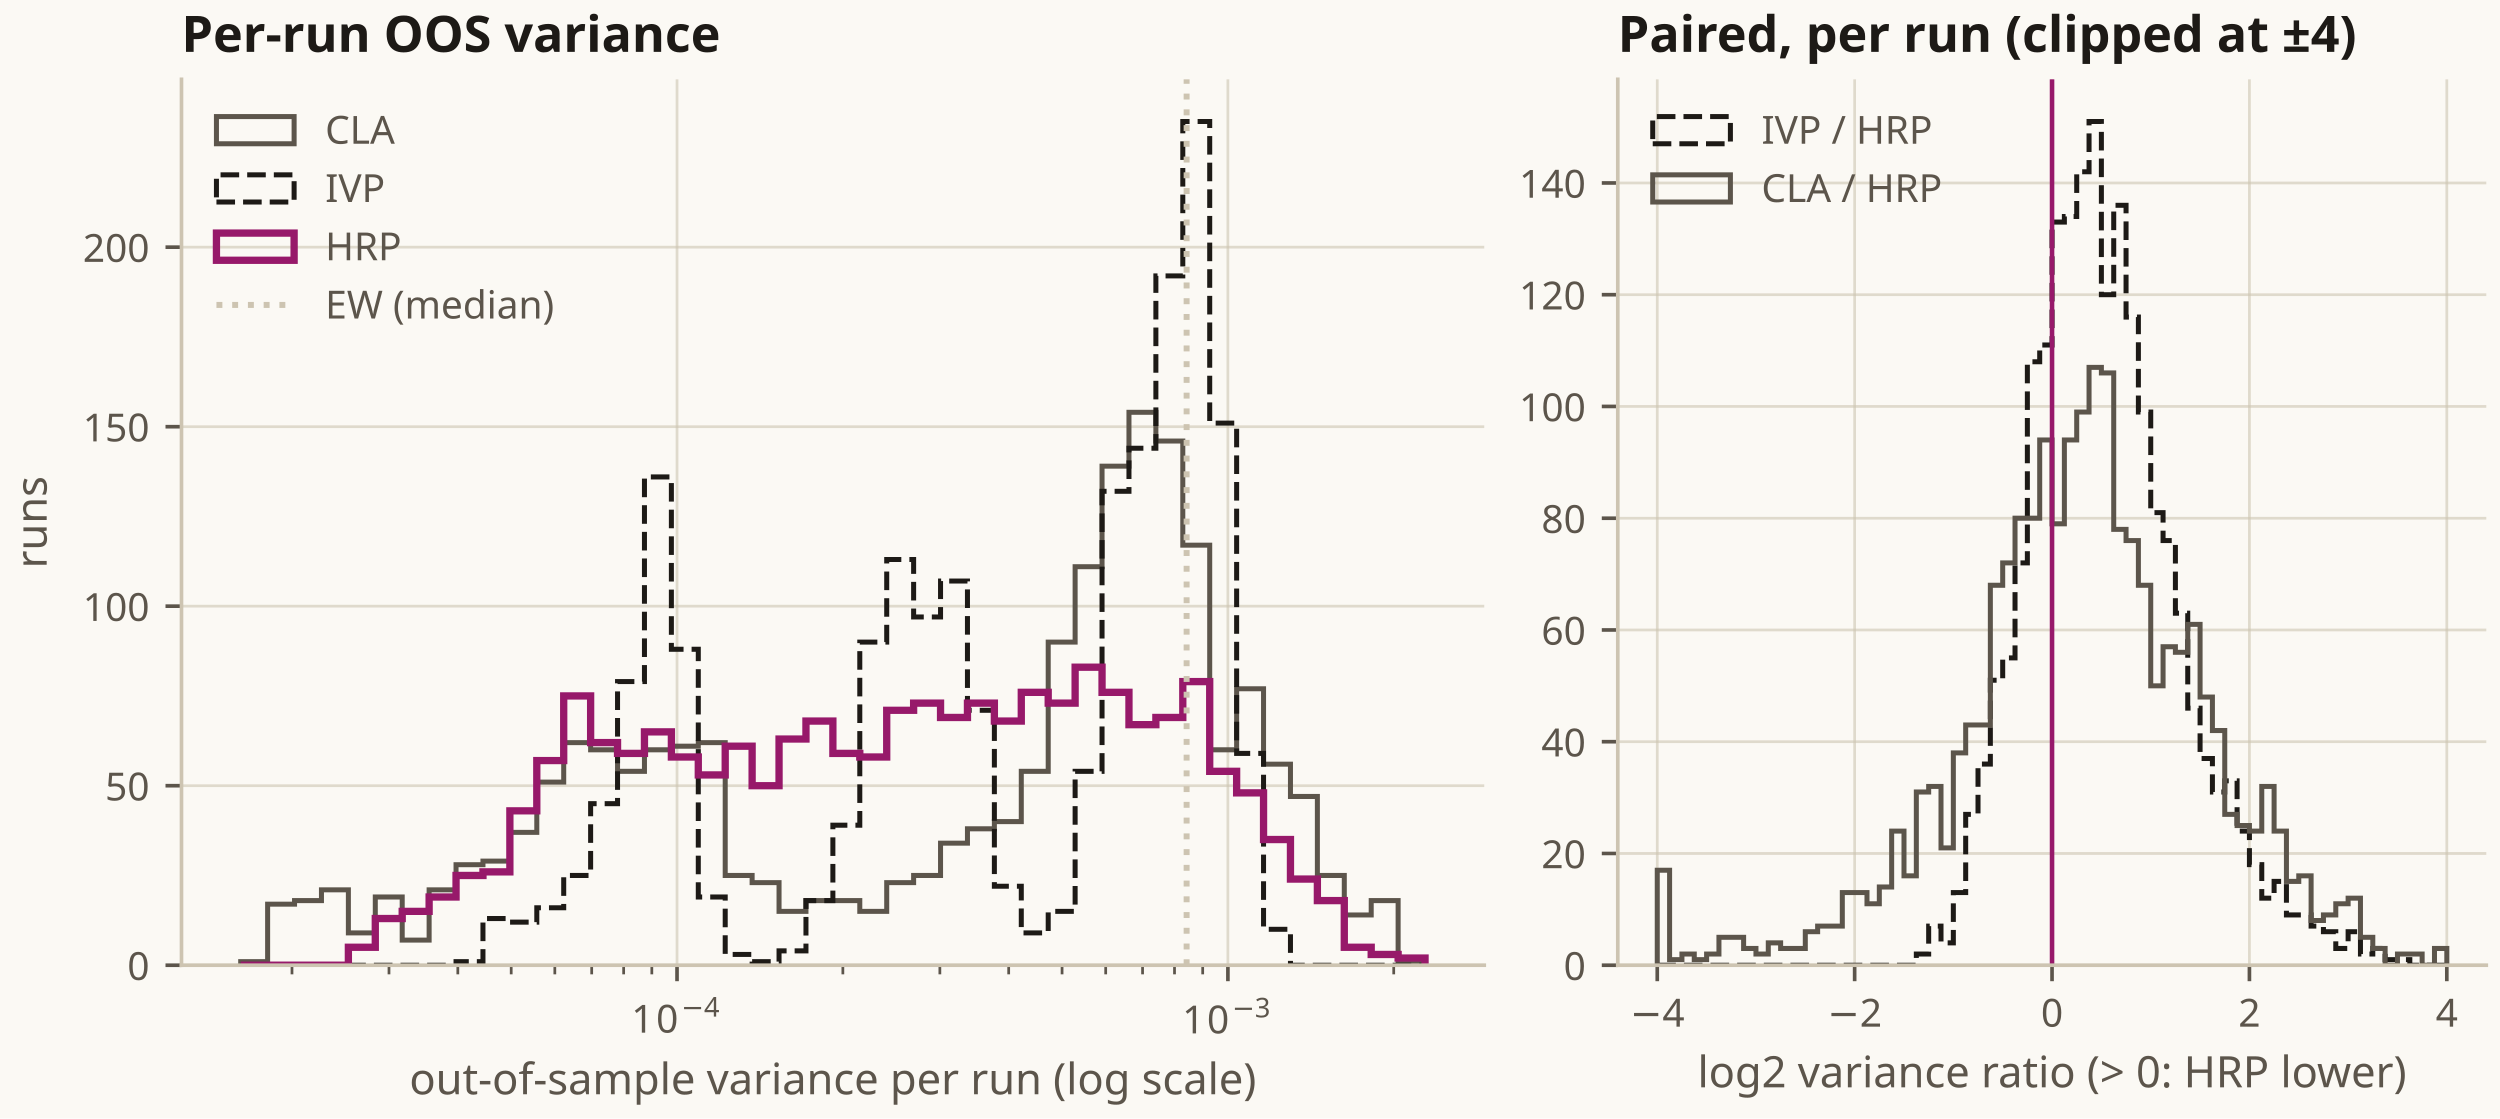
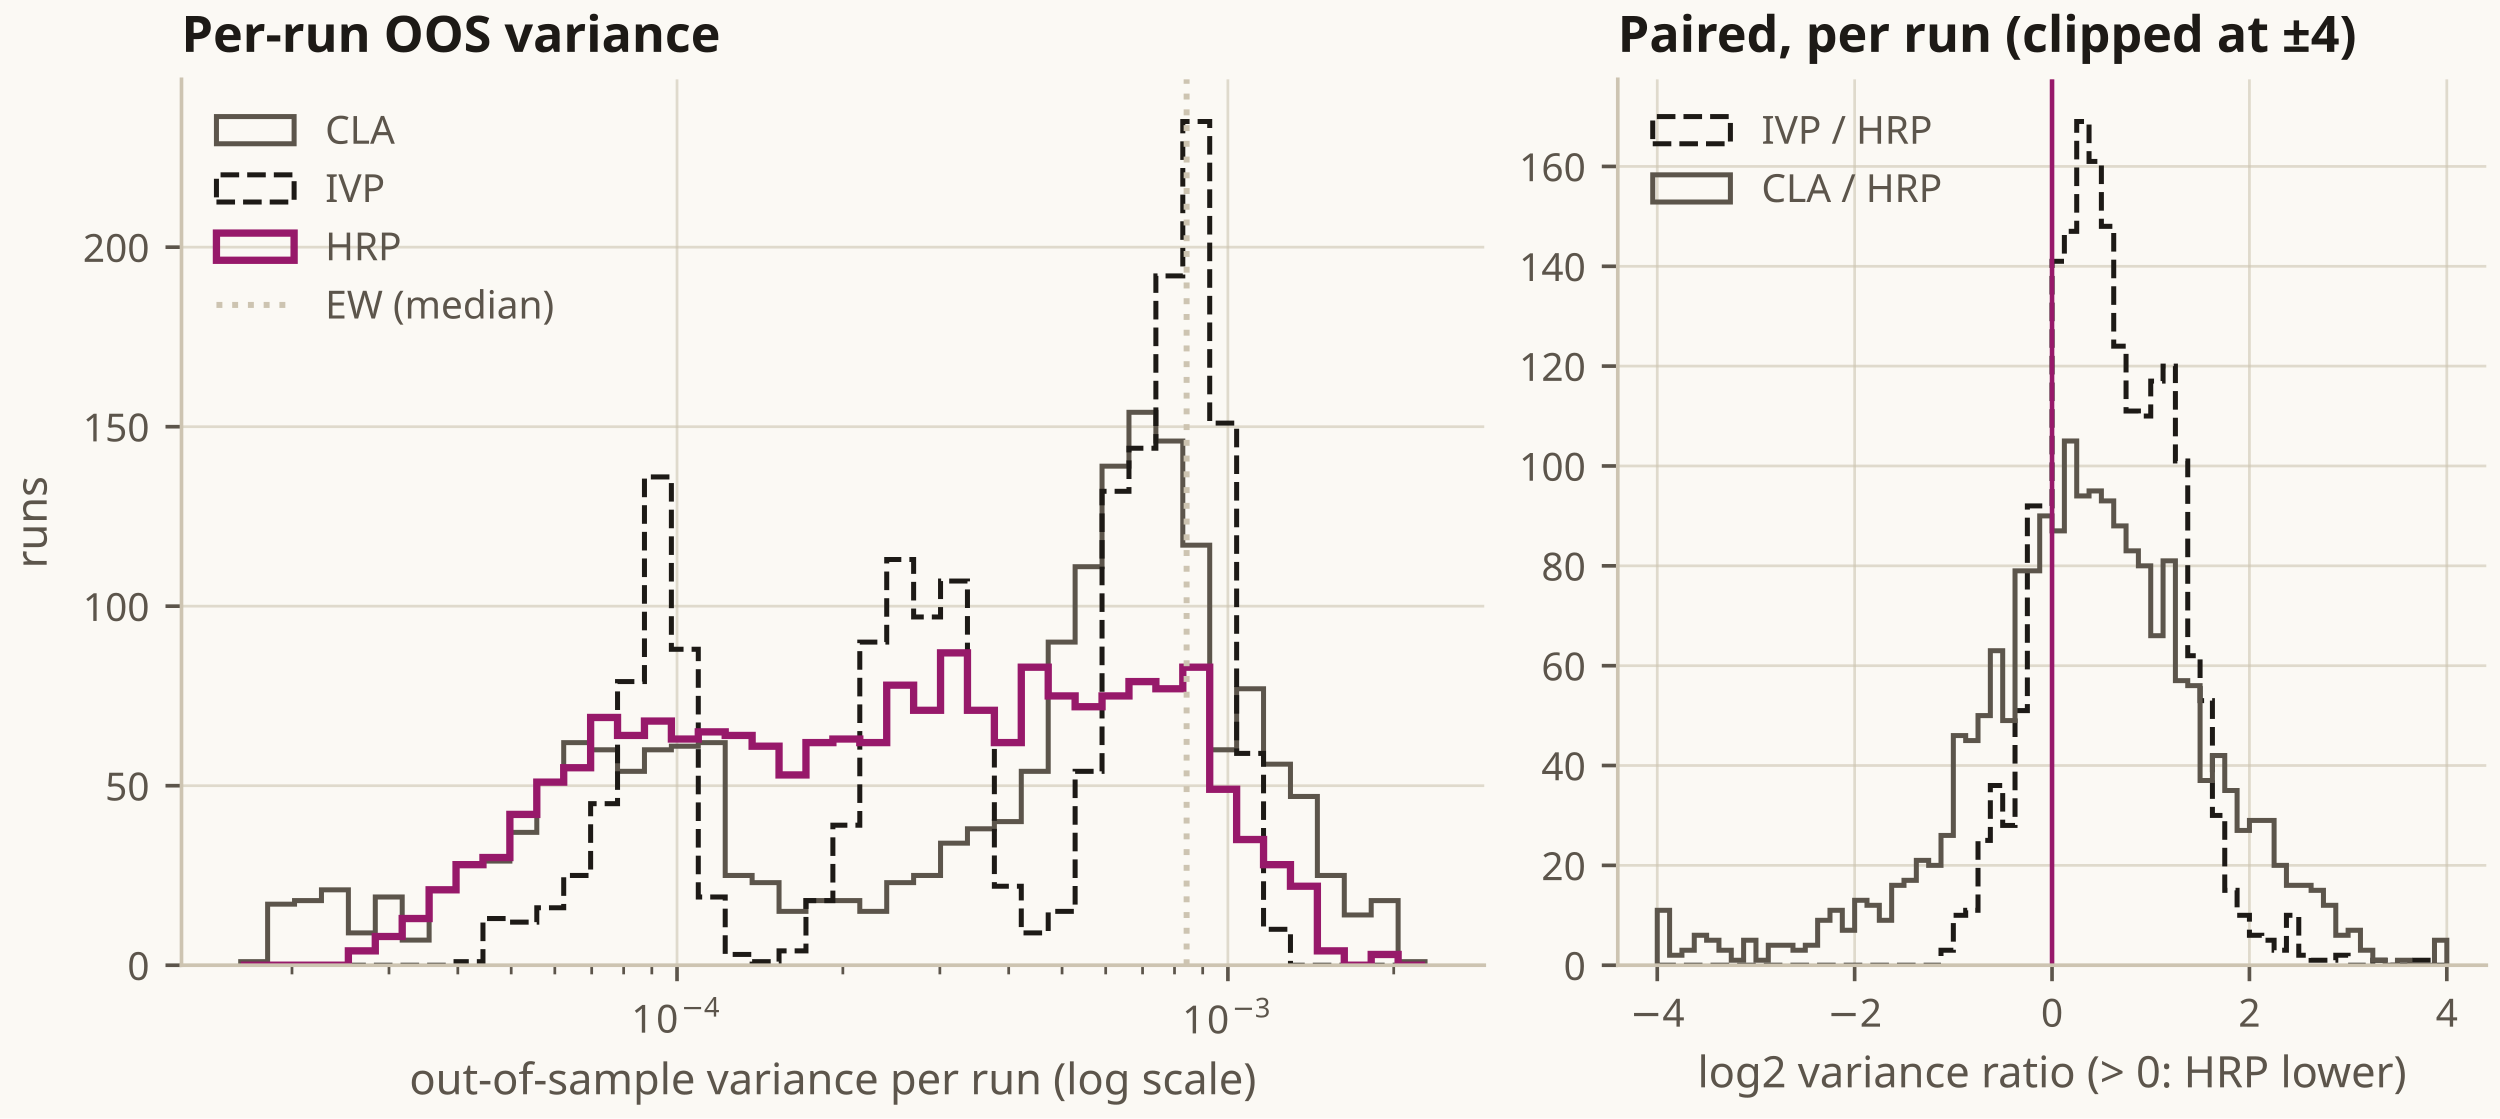
<svg xmlns="http://www.w3.org/2000/svg" xmlns:xlink="http://www.w3.org/1999/xlink" width="547.2pt" height="244.8pt" viewBox="0 0 547.2 244.8" version="1.1">
  <defs>
    <style type="text/css">*{stroke-linejoin: round; stroke-linecap: butt}</style>
  </defs>
  <g id="figure_1">
    <g id="patch_1">
      <path d="M 0 244.8  L 547.2 244.8  L 547.2 0  L 0 0  z " style="fill: #fbf9f4" />
    </g>
    <g id="axes_1">
      <g id="patch_2">
        <path d="M 39.725 211.267  L 324.875 211.267  L 324.875 17.359  L 39.725 17.359  z " style="fill: #fbf9f4" />
      </g>
      <g id="matplotlib.axis_1">
        <g id="xtick_1">
          <g id="line2d_1">
            <path d="M 148.188 211.267  L 148.188 17.359  " clip-path="url(#pfe982ad7e7)" style="fill: none; stroke: #cdc4b1; stroke-opacity: 0.6; stroke-width: 0.6; stroke-linecap: square" />
          </g>
          <g id="line2d_2">
            <defs>
              <path id="m2e5a6feaff" d="M 0 0  L 0 3.5  " style="stroke: #5c554b; stroke-width: 0.8" />
            </defs>
            <g>
              <use xlink:href="#m2e5a6feaff" x="148.188" y="211.267" style="fill: #5c554b; stroke: #5c554b; stroke-width: 0.8" />
            </g>
          </g>
          <g id="text_1">
            <g style="fill: #5c554b" transform="translate(138.2004 226.172)">
              <text>
                <tspan x="0" y="-0.147" style="font-size: 8.5px; font-family: 'IBM Plex Sans', system-ui, sans-serif; fill: #5c554b">1</tspan>
                <tspan x="5.408" y="-0.147" style="font-size: 8.5px; font-family: 'IBM Plex Sans', system-ui, sans-serif; fill: #5c554b">0</tspan>
                <tspan x="10.897" y="-3.658" style="font-size: 5.95px; font-family: 'IBM Plex Sans', system-ui, sans-serif; fill: #5c554b">−</tspan>
                <tspan x="15.883" y="-3.658" style="font-size: 5.95px; font-family: 'IBM Plex Sans', system-ui, sans-serif; fill: #5c554b">4</tspan>
              </text>
            </g>
          </g>
        </g>
        <g id="xtick_2">
          <g id="line2d_3">
            <path d="M 268.762 211.267  L 268.762 17.359  " clip-path="url(#pfe982ad7e7)" style="fill: none; stroke: #cdc4b1; stroke-opacity: 0.6; stroke-width: 0.6; stroke-linecap: square" />
          </g>
          <g id="line2d_4">
            <g>
              <use xlink:href="#m2e5a6feaff" x="268.762" y="211.267" style="fill: #5c554b; stroke: #5c554b; stroke-width: 0.8" />
            </g>
          </g>
          <g id="text_2">
            <g style="fill: #5c554b" transform="translate(258.7742 226.257)">
              <text>
                <tspan x="0" y="-0.071" style="font-size: 8.5px; font-family: 'IBM Plex Sans', system-ui, sans-serif; fill: #5c554b">1</tspan>
                <tspan x="5.408" y="-0.071" style="font-size: 8.5px; font-family: 'IBM Plex Sans', system-ui, sans-serif; fill: #5c554b">0</tspan>
                <tspan x="10.897" y="-3.581" style="font-size: 5.95px; font-family: 'IBM Plex Sans', system-ui, sans-serif; fill: #5c554b">−</tspan>
                <tspan x="15.883" y="-3.581" style="font-size: 5.95px; font-family: 'IBM Plex Sans', system-ui, sans-serif; fill: #5c554b">3</tspan>
              </text>
            </g>
          </g>
        </g>
        <g id="xtick_3">
          <g id="line2d_5">
            <defs>
              <path id="mae861bef84" d="M 0 0  L 0 2  " style="stroke: #5c554b; stroke-width: 0.6" />
            </defs>
            <g>
              <use xlink:href="#mae861bef84" x="63.91" y="211.267" style="fill: #5c554b; stroke: #5c554b; stroke-width: 0.6" />
            </g>
          </g>
        </g>
        <g id="xtick_4">
          <g id="line2d_6">
            <g>
              <use xlink:href="#mae861bef84" x="85.142" y="211.267" style="fill: #5c554b; stroke: #5c554b; stroke-width: 0.6" />
            </g>
          </g>
        </g>
        <g id="xtick_5">
          <g id="line2d_7">
            <g>
              <use xlink:href="#mae861bef84" x="100.207" y="211.267" style="fill: #5c554b; stroke: #5c554b; stroke-width: 0.6" />
            </g>
          </g>
        </g>
        <g id="xtick_6">
          <g id="line2d_8">
            <g>
              <use xlink:href="#mae861bef84" x="111.892" y="211.267" style="fill: #5c554b; stroke: #5c554b; stroke-width: 0.6" />
            </g>
          </g>
        </g>
        <g id="xtick_7">
          <g id="line2d_9">
            <g>
              <use xlink:href="#mae861bef84" x="121.439" y="211.267" style="fill: #5c554b; stroke: #5c554b; stroke-width: 0.6" />
            </g>
          </g>
        </g>
        <g id="xtick_8">
          <g id="line2d_10">
            <g>
              <use xlink:href="#mae861bef84" x="129.511" y="211.267" style="fill: #5c554b; stroke: #5c554b; stroke-width: 0.6" />
            </g>
          </g>
        </g>
        <g id="xtick_9">
          <g id="line2d_11">
            <g>
              <use xlink:href="#mae861bef84" x="136.503" y="211.267" style="fill: #5c554b; stroke: #5c554b; stroke-width: 0.6" />
            </g>
          </g>
        </g>
        <g id="xtick_10">
          <g id="line2d_12">
            <g>
              <use xlink:href="#mae861bef84" x="142.671" y="211.267" style="fill: #5c554b; stroke: #5c554b; stroke-width: 0.6" />
            </g>
          </g>
        </g>
        <g id="xtick_11">
          <g id="line2d_13">
            <g>
              <use xlink:href="#mae861bef84" x="184.484" y="211.267" style="fill: #5c554b; stroke: #5c554b; stroke-width: 0.6" />
            </g>
          </g>
        </g>
        <g id="xtick_12">
          <g id="line2d_14">
            <g>
              <use xlink:href="#mae861bef84" x="205.716" y="211.267" style="fill: #5c554b; stroke: #5c554b; stroke-width: 0.6" />
            </g>
          </g>
        </g>
        <g id="xtick_13">
          <g id="line2d_15">
            <g>
              <use xlink:href="#mae861bef84" x="220.781" y="211.267" style="fill: #5c554b; stroke: #5c554b; stroke-width: 0.6" />
            </g>
          </g>
        </g>
        <g id="xtick_14">
          <g id="line2d_16">
            <g>
              <use xlink:href="#mae861bef84" x="232.465" y="211.267" style="fill: #5c554b; stroke: #5c554b; stroke-width: 0.6" />
            </g>
          </g>
        </g>
        <g id="xtick_15">
          <g id="line2d_17">
            <g>
              <use xlink:href="#mae861bef84" x="242.013" y="211.267" style="fill: #5c554b; stroke: #5c554b; stroke-width: 0.6" />
            </g>
          </g>
        </g>
        <g id="xtick_16">
          <g id="line2d_18">
            <g>
              <use xlink:href="#mae861bef84" x="250.085" y="211.267" style="fill: #5c554b; stroke: #5c554b; stroke-width: 0.6" />
            </g>
          </g>
        </g>
        <g id="xtick_17">
          <g id="line2d_19">
            <g>
              <use xlink:href="#mae861bef84" x="257.077" y="211.267" style="fill: #5c554b; stroke: #5c554b; stroke-width: 0.6" />
            </g>
          </g>
        </g>
        <g id="xtick_18">
          <g id="line2d_20">
            <g>
              <use xlink:href="#mae861bef84" x="263.245" y="211.267" style="fill: #5c554b; stroke: #5c554b; stroke-width: 0.6" />
            </g>
          </g>
        </g>
        <g id="xtick_19">
          <g id="line2d_21">
            <g>
              <use xlink:href="#mae861bef84" x="305.058" y="211.267" style="fill: #5c554b; stroke: #5c554b; stroke-width: 0.6" />
            </g>
          </g>
        </g>
        <g id="text_3">
          <text style="font-size: 9.5px; font-family: 'IBM Plex Sans', system-ui, sans-serif; text-anchor: middle; fill: #5c554b" x="182.3" y="239.518" transform="rotate(-0 182.2997 239.5175)">out-of-sample variance per run (log scale)</text>
        </g>
      </g>
      <g id="matplotlib.axis_2">
        <g id="ytick_1">
          <g id="line2d_22">
            <path d="M 39.725 211.267  L 324.875 211.267  " clip-path="url(#pfe982ad7e7)" style="fill: none; stroke: #cdc4b1; stroke-opacity: 0.6; stroke-width: 0.6; stroke-linecap: square" />
          </g>
          <g id="line2d_23">
            <defs>
              <path id="md8b674b3bc" d="M 0 0  L -3.5 0  " style="stroke: #5c554b; stroke-width: 0.8" />
            </defs>
            <g>
              <use xlink:href="#md8b674b3bc" x="39.725" y="211.267" style="fill: #5c554b; stroke: #5c554b; stroke-width: 0.8" />
            </g>
          </g>
          <g id="text_4">
            <text style="font-size: 8.5px; font-family: 'IBM Plex Sans', system-ui, sans-serif; text-anchor: end; fill: #5c554b" x="32.725" y="214.496" transform="rotate(-0 32.72462 214.496)">0</text>
          </g>
        </g>
        <g id="ytick_2">
          <g id="line2d_24">
            <path d="M 39.725 171.975  L 324.875 171.975  " clip-path="url(#pfe982ad7e7)" style="fill: none; stroke: #cdc4b1; stroke-opacity: 0.6; stroke-width: 0.6; stroke-linecap: square" />
          </g>
          <g id="line2d_25">
            <g>
              <use xlink:href="#md8b674b3bc" x="39.725" y="171.975" style="fill: #5c554b; stroke: #5c554b; stroke-width: 0.8" />
            </g>
          </g>
          <g id="text_5">
            <text style="font-size: 8.5px; font-family: 'IBM Plex Sans', system-ui, sans-serif; text-anchor: end; fill: #5c554b" x="32.725" y="175.204" transform="rotate(-0 32.72462 175.2035)">50</text>
          </g>
        </g>
        <g id="ytick_3">
          <g id="line2d_26">
            <path d="M 39.725 132.682  L 324.875 132.682  " clip-path="url(#pfe982ad7e7)" style="fill: none; stroke: #cdc4b1; stroke-opacity: 0.6; stroke-width: 0.6; stroke-linecap: square" />
          </g>
          <g id="line2d_27">
            <g>
              <use xlink:href="#md8b674b3bc" x="39.725" y="132.682" style="fill: #5c554b; stroke: #5c554b; stroke-width: 0.8" />
            </g>
          </g>
          <g id="text_6">
            <text style="font-size: 8.5px; font-family: 'IBM Plex Sans', system-ui, sans-serif; text-anchor: end; fill: #5c554b" x="32.725" y="135.911" transform="rotate(-0 32.72462 135.911)">100</text>
          </g>
        </g>
        <g id="ytick_4">
          <g id="line2d_28">
            <path d="M 39.725 93.39  L 324.875 93.39  " clip-path="url(#pfe982ad7e7)" style="fill: none; stroke: #cdc4b1; stroke-opacity: 0.6; stroke-width: 0.6; stroke-linecap: square" />
          </g>
          <g id="line2d_29">
            <g>
              <use xlink:href="#md8b674b3bc" x="39.725" y="93.39" style="fill: #5c554b; stroke: #5c554b; stroke-width: 0.8" />
            </g>
          </g>
          <g id="text_7">
            <text style="font-size: 8.5px; font-family: 'IBM Plex Sans', system-ui, sans-serif; text-anchor: end; fill: #5c554b" x="32.725" y="96.619" transform="rotate(-0 32.72462 96.61852)">150</text>
          </g>
        </g>
        <g id="ytick_5">
          <g id="line2d_30">
            <path d="M 39.725 54.097  L 324.875 54.097  " clip-path="url(#pfe982ad7e7)" style="fill: none; stroke: #cdc4b1; stroke-opacity: 0.6; stroke-width: 0.6; stroke-linecap: square" />
          </g>
          <g id="line2d_31">
            <g>
              <use xlink:href="#md8b674b3bc" x="39.725" y="54.097" style="fill: #5c554b; stroke: #5c554b; stroke-width: 0.8" />
            </g>
          </g>
          <g id="text_8">
            <text style="font-size: 8.5px; font-family: 'IBM Plex Sans', system-ui, sans-serif; text-anchor: end; fill: #5c554b" x="32.725" y="57.326" transform="rotate(-0 32.72462 57.32602)">200</text>
          </g>
        </g>
        <g id="text_9">
          <text style="font-size: 9.5px; font-family: 'IBM Plex Sans', system-ui, sans-serif; text-anchor: middle; fill: #5c554b" x="10.218" y="114.313" transform="rotate(-90 10.21801 114.3128)">runs</text>
        </g>
      </g>
      <g id="patch_3">
        <path d="M 52.686 211.267  L 52.686 210.481  L 58.578 210.481  L 58.578 197.908  L 64.469 197.908  L 64.469 197.122  L 70.361 197.122  L 70.361 194.764  L 76.252 194.764  L 76.252 204.194  L 82.144 204.194  L 82.144 196.336  L 88.035 196.336  L 88.035 205.766  L 93.927 205.766  L 93.927 194.764  L 99.818 194.764  L 99.818 189.263  L 105.71 189.263  L 105.71 188.477  L 111.601 188.477  L 111.601 182.191  L 117.493 182.191  L 117.493 171.189  L 123.384 171.189  L 123.384 162.544  L 129.276 162.544  L 129.276 164.116  L 135.167 164.116  L 135.167 168.831  L 141.059 168.831  L 141.059 164.116  L 146.951 164.116  L 146.951 163.33  L 152.842 163.33  L 152.842 162.544  L 158.734 162.544  L 158.734 191.621  L 164.625 191.621  L 164.625 193.192  L 170.517 193.192  L 170.517 199.479  L 176.408 199.479  L 176.408 197.122  L 182.3 197.122  L 182.3 197.122  L 188.191 197.122  L 188.191 199.479  L 194.083 199.479  L 194.083 193.192  L 199.974 193.192  L 199.974 191.621  L 205.866 191.621  L 205.866 184.548  L 211.757 184.548  L 211.757 181.405  L 217.649 181.405  L 217.649 179.833  L 223.54 179.833  L 223.54 168.831  L 229.432 168.831  L 229.432 140.541  L 235.323 140.541  L 235.323 124.038  L 241.215 124.038  L 241.215 102.034  L 247.107 102.034  L 247.107 90.246  L 252.998 90.246  L 252.998 96.533  L 258.89 96.533  L 258.89 119.323  L 264.781 119.323  L 264.781 164.116  L 270.673 164.116  L 270.673 150.757  L 276.564 150.757  L 276.564 167.259  L 282.456 167.259  L 282.456 174.332  L 288.347 174.332  L 288.347 191.621  L 294.239 191.621  L 294.239 200.265  L 300.13 200.265  L 300.13 197.122  L 306.022 197.122  L 306.022 210.481  L 311.913 210.481  L 311.913 211.267  " clip-path="url(#pfe982ad7e7)" style="fill: none; stroke: #5c554b; stroke-width: 1.1; stroke-linejoin: miter" />
      </g>
      <g id="patch_4">
        <path d="M 52.686 211.267  L 52.686 211.267  L 58.578 211.267  L 58.578 211.267  L 64.469 211.267  L 64.469 211.267  L 70.361 211.267  L 70.361 211.267  L 76.252 211.267  L 76.252 211.267  L 82.144 211.267  L 82.144 211.267  L 88.035 211.267  L 88.035 211.267  L 93.927 211.267  L 93.927 211.267  L 99.818 211.267  L 99.818 210.481  L 105.71 210.481  L 105.71 201.051  L 111.601 201.051  L 111.601 201.837  L 117.493 201.837  L 117.493 198.693  L 123.384 198.693  L 123.384 191.621  L 129.276 191.621  L 129.276 175.904  L 135.167 175.904  L 135.167 149.185  L 141.059 149.185  L 141.059 104.391  L 146.951 104.391  L 146.951 142.112  L 152.842 142.112  L 152.842 196.336  L 158.734 196.336  L 158.734 208.909  L 164.625 208.909  L 164.625 210.481  L 170.517 210.481  L 170.517 208.124  L 176.408 208.124  L 176.408 197.122  L 182.3 197.122  L 182.3 180.619  L 188.191 180.619  L 188.191 140.541  L 194.083 140.541  L 194.083 122.466  L 199.974 122.466  L 199.974 135.04  L 205.866 135.04  L 205.866 127.181  L 211.757 127.181  L 211.757 155.472  L 217.649 155.472  L 217.649 193.978  L 223.54 193.978  L 223.54 204.194  L 229.432 204.194  L 229.432 199.479  L 235.323 199.479  L 235.323 168.831  L 241.215 168.831  L 241.215 107.535  L 247.107 107.535  L 247.107 98.105  L 252.998 98.105  L 252.998 60.384  L 258.89 60.384  L 258.89 26.592  L 264.781 26.592  L 264.781 92.604  L 270.673 92.604  L 270.673 164.902  L 276.564 164.902  L 276.564 203.409  L 282.456 203.409  L 282.456 211.267  L 288.347 211.267  L 288.347 211.267  L 294.239 211.267  L 294.239 211.267  L 300.13 211.267  L 300.13 211.267  L 306.022 211.267  L 306.022 211.267  L 311.913 211.267  L 311.913 211.267  " clip-path="url(#pfe982ad7e7)" style="fill: none; stroke-dasharray: 4.07,1.76; stroke-dashoffset: 0; stroke: #1d1a16; stroke-width: 1.1; stroke-linejoin: miter" />
      </g>
      <g id="patch_5">
-         <path d="M 52.686 211.267  L 52.686 211.267  L 58.578 211.267  L 58.578 211.267  L 64.469 211.267  L 64.469 211.267  L 70.361 211.267  L 70.361 211.267  L 76.252 211.267  L 76.252 207.338  L 82.144 207.338  L 82.144 201.051  L 88.035 201.051  L 88.035 199.479  L 93.927 199.479  L 93.927 196.336  L 99.818 196.336  L 99.818 191.621  L 105.71 191.621  L 105.71 190.835  L 111.601 190.835  L 111.601 177.475  L 117.493 177.475  L 117.493 166.474  L 123.384 166.474  L 123.384 152.328  L 129.276 152.328  L 129.276 162.544  L 135.167 162.544  L 135.167 164.902  L 141.059 164.902  L 141.059 160.187  L 146.951 160.187  L 146.951 165.688  L 152.842 165.688  L 152.842 169.617  L 158.734 169.617  L 158.734 163.33  L 164.625 163.33  L 164.625 171.975  L 170.517 171.975  L 170.517 161.758  L 176.408 161.758  L 176.408 157.829  L 182.3 157.829  L 182.3 164.902  L 188.191 164.902  L 188.191 165.688  L 194.083 165.688  L 194.083 155.472  L 199.974 155.472  L 199.974 153.9  L 205.866 153.9  L 205.866 157.043  L 211.757 157.043  L 211.757 153.9  L 217.649 153.9  L 217.649 157.829  L 223.54 157.829  L 223.54 151.542  L 229.432 151.542  L 229.432 153.9  L 235.323 153.9  L 235.323 146.041  L 241.215 146.041  L 241.215 151.542  L 247.107 151.542  L 247.107 158.615  L 252.998 158.615  L 252.998 157.043  L 258.89 157.043  L 258.89 149.185  L 264.781 149.185  L 264.781 168.831  L 270.673 168.831  L 270.673 173.546  L 276.564 173.546  L 276.564 183.762  L 282.456 183.762  L 282.456 192.407  L 288.347 192.407  L 288.347 197.122  L 294.239 197.122  L 294.239 207.338  L 300.13 207.338  L 300.13 208.909  L 306.022 208.909  L 306.022 209.695  L 311.913 209.695  L 311.913 211.267  " clip-path="url(#pfe982ad7e7)" style="fill: none; stroke: #97196a; stroke-width: 1.6; stroke-linejoin: miter" />
+         <path d="M 52.686 211.267  L 52.686 211.267  L 58.578 211.267  L 58.578 211.267  L 64.469 211.267  L 64.469 211.267  L 70.361 211.267  L 70.361 211.267  L 76.252 211.267  L 76.252 208.124  L 82.144 208.124  L 82.144 204.98  L 88.035 204.98  L 88.035 201.051  L 93.927 201.051  L 93.927 194.764  L 99.818 194.764  L 99.818 189.263  L 105.71 189.263  L 105.71 187.692  L 111.601 187.692  L 111.601 178.261  L 117.493 178.261  L 117.493 171.189  L 123.384 171.189  L 123.384 168.045  L 129.276 168.045  L 129.276 157.043  L 135.167 157.043  L 135.167 160.973  L 141.059 160.973  L 141.059 157.829  L 146.951 157.829  L 146.951 161.758  L 152.842 161.758  L 152.842 160.187  L 158.734 160.187  L 158.734 160.973  L 164.625 160.973  L 164.625 163.33  L 170.517 163.33  L 170.517 169.617  L 176.408 169.617  L 176.408 162.544  L 182.3 162.544  L 182.3 161.758  L 188.191 161.758  L 188.191 162.544  L 194.083 162.544  L 194.083 149.971  L 199.974 149.971  L 199.974 155.472  L 205.866 155.472  L 205.866 142.898  L 211.757 142.898  L 211.757 155.472  L 217.649 155.472  L 217.649 162.544  L 223.54 162.544  L 223.54 146.041  L 229.432 146.041  L 229.432 152.328  L 235.323 152.328  L 235.323 154.686  L 241.215 154.686  L 241.215 152.328  L 247.107 152.328  L 247.107 149.185  L 252.998 149.185  L 252.998 150.757  L 258.89 150.757  L 258.89 146.041  L 264.781 146.041  L 264.781 172.76  L 270.673 172.76  L 270.673 183.762  L 276.564 183.762  L 276.564 189.263  L 282.456 189.263  L 282.456 193.978  L 288.347 193.978  L 288.347 208.124  L 294.239 208.124  L 294.239 211.267  L 300.13 211.267  L 300.13 208.909  L 306.022 208.909  L 306.022 211.267  L 311.913 211.267  L 311.913 211.267  " clip-path="url(#pfe982ad7e7)" style="fill: none; stroke: #97196a; stroke-width: 1.6; stroke-linejoin: miter" />
      </g>
      <g id="line2d_32">
        <path d="M 259.726 211.267  L 259.726 17.359  " clip-path="url(#pfe982ad7e7)" style="fill: none; stroke-dasharray: 1.3,2.145; stroke-dashoffset: 0; stroke: #cdc4b1; stroke-width: 1.3" />
      </g>
      <g id="patch_6">
        <path d="M 39.725 211.267  L 39.725 17.359  " style="fill: none; stroke: #cdc4b1; stroke-width: 0.8; stroke-linejoin: miter; stroke-linecap: square" />
      </g>
      <g id="patch_7">
        <path d="M 39.725 211.267  L 324.875 211.267  " style="fill: none; stroke: #cdc4b1; stroke-width: 0.8; stroke-linejoin: miter; stroke-linecap: square" />
      </g>
      <g id="text_10">
        <text style="font-weight: 700; font-size: 11px; font-family: 'IBM Plex Sans', system-ui, sans-serif; text-anchor: start; fill: #1d1a16" x="39.725" y="11.359" transform="rotate(-0 39.72462 11.35852)">Per-run OOS variance</text>
      </g>
      <g id="legend_1">
        <g id="patch_8">
          <path d="M 47.375 31.467  L 64.375 31.467  L 64.375 25.517  L 47.375 25.517  L 47.375 31.467  z " style="fill: none; stroke: #5c554b; stroke-width: 1.1; stroke-linejoin: miter" />
        </g>
        <g id="text_11">
          <text style="font-size: 8.5px; font-family: 'IBM Plex Sans', system-ui, sans-serif; text-anchor: start; fill: #5c554b" x="71.175" y="31.467" transform="rotate(-0 71.17462 31.46719)">CLA</text>
        </g>
        <g id="patch_9">
          <path d="M 47.375 44.218  L 64.375 44.218  L 64.375 38.268  L 47.375 38.268  L 47.375 44.218  z " style="fill: none; stroke-dasharray: 4.07,1.76; stroke-dashoffset: 0; stroke: #1d1a16; stroke-width: 1.1; stroke-linejoin: miter" />
        </g>
        <g id="text_12">
          <text style="font-size: 8.5px; font-family: 'IBM Plex Sans', system-ui, sans-serif; text-anchor: start; fill: #5c554b" x="71.175" y="44.218" transform="rotate(-0 71.17462 44.21786)">IVP</text>
        </g>
        <g id="patch_10">
          <path d="M 47.375 56.969  L 64.375 56.969  L 64.375 51.019  L 47.375 51.019  L 47.375 56.969  z " style="fill: none; stroke: #97196a; stroke-width: 1.6; stroke-linejoin: miter" />
        </g>
        <g id="text_13">
          <text style="font-size: 8.5px; font-family: 'IBM Plex Sans', system-ui, sans-serif; text-anchor: start; fill: #5c554b" x="71.175" y="56.969" transform="rotate(-0 71.17462 56.96852)">HRP</text>
        </g>
        <g id="line2d_33">
          <path d="M 47.375 66.744  L 55.875 66.744  L 64.375 66.744  " style="fill: none; stroke-dasharray: 1.3,2.145; stroke-dashoffset: 0; stroke: #cdc4b1; stroke-width: 1.3" />
        </g>
        <g id="text_14">
          <text style="font-size: 8.5px; font-family: 'IBM Plex Sans', system-ui, sans-serif; text-anchor: start; fill: #5c554b" x="71.175" y="69.719" transform="rotate(-0 71.17462 69.71918)">EW (median)</text>
        </g>
      </g>
    </g>
    <g id="axes_2">
      <g id="patch_11">
        <path d="M 354.1 211.267  L 544.2 211.267  L 544.2 17.359  L 354.1 17.359  z " style="fill: #fbf9f4" />
      </g>
      <g id="matplotlib.axis_3">
        <g id="xtick_20">
          <g id="line2d_34">
            <path d="M 362.741 211.267  L 362.741 17.359  " clip-path="url(#pab30671af3)" style="fill: none; stroke: #cdc4b1; stroke-opacity: 0.6; stroke-width: 0.6; stroke-linecap: square" />
          </g>
          <g id="line2d_35">
            <g>
              <use xlink:href="#m2e5a6feaff" x="362.741" y="211.267" style="fill: #5c554b; stroke: #5c554b; stroke-width: 0.8" />
            </g>
          </g>
          <g id="text_15">
            <text style="font-size: 8.5px; font-family: 'IBM Plex Sans', system-ui, sans-serif; text-anchor: middle; fill: #5c554b" x="362.741" y="224.725" transform="rotate(-0 362.7406 224.725)">−4</text>
          </g>
        </g>
        <g id="xtick_21">
          <g id="line2d_36">
            <path d="M 405.945 211.267  L 405.945 17.359  " clip-path="url(#pab30671af3)" style="fill: none; stroke: #cdc4b1; stroke-opacity: 0.6; stroke-width: 0.6; stroke-linecap: square" />
          </g>
          <g id="line2d_37">
            <g>
              <use xlink:href="#m2e5a6feaff" x="405.945" y="211.267" style="fill: #5c554b; stroke: #5c554b; stroke-width: 0.8" />
            </g>
          </g>
          <g id="text_16">
            <text style="font-size: 8.5px; font-family: 'IBM Plex Sans', system-ui, sans-serif; text-anchor: middle; fill: #5c554b" x="405.945" y="224.725" transform="rotate(-0 405.9451 224.725)">−2</text>
          </g>
        </g>
        <g id="xtick_22">
          <g id="line2d_38">
            <path d="M 449.15 211.267  L 449.15 17.359  " clip-path="url(#pab30671af3)" style="fill: none; stroke: #cdc4b1; stroke-opacity: 0.6; stroke-width: 0.6; stroke-linecap: square" />
          </g>
          <g id="line2d_39">
            <g>
              <use xlink:href="#m2e5a6feaff" x="449.15" y="211.267" style="fill: #5c554b; stroke: #5c554b; stroke-width: 0.8" />
            </g>
          </g>
          <g id="text_17">
            <text style="font-size: 8.5px; font-family: 'IBM Plex Sans', system-ui, sans-serif; text-anchor: middle; fill: #5c554b" x="449.15" y="224.725" transform="rotate(-0 449.1497 224.725)">0</text>
          </g>
        </g>
        <g id="xtick_23">
          <g id="line2d_40">
            <path d="M 492.354 211.267  L 492.354 17.359  " clip-path="url(#pab30671af3)" style="fill: none; stroke: #cdc4b1; stroke-opacity: 0.6; stroke-width: 0.6; stroke-linecap: square" />
          </g>
          <g id="line2d_41">
            <g>
              <use xlink:href="#m2e5a6feaff" x="492.354" y="211.267" style="fill: #5c554b; stroke: #5c554b; stroke-width: 0.8" />
            </g>
          </g>
          <g id="text_18">
            <text style="font-size: 8.5px; font-family: 'IBM Plex Sans', system-ui, sans-serif; text-anchor: middle; fill: #5c554b" x="492.354" y="224.725" transform="rotate(-0 492.3543 224.725)">2</text>
          </g>
        </g>
        <g id="xtick_24">
          <g id="line2d_42">
            <path d="M 535.559 211.267  L 535.559 17.359  " clip-path="url(#pab30671af3)" style="fill: none; stroke: #cdc4b1; stroke-opacity: 0.6; stroke-width: 0.6; stroke-linecap: square" />
          </g>
          <g id="line2d_43">
            <g>
              <use xlink:href="#m2e5a6feaff" x="535.559" y="211.267" style="fill: #5c554b; stroke: #5c554b; stroke-width: 0.8" />
            </g>
          </g>
          <g id="text_19">
            <text style="font-size: 8.5px; font-family: 'IBM Plex Sans', system-ui, sans-serif; text-anchor: middle; fill: #5c554b" x="535.559" y="224.725" transform="rotate(-0 535.5588 224.725)">4</text>
          </g>
        </g>
        <g id="text_20">
          <text style="font-size: 9.5px; font-family: 'IBM Plex Sans', system-ui, sans-serif; text-anchor: middle; fill: #5c554b" x="449.15" y="237.986" transform="rotate(-0 449.1497 237.9855)">log2 variance ratio (&gt; 0: HRP lower)</text>
        </g>
      </g>
      <g id="matplotlib.axis_4">
        <g id="ytick_6">
          <g id="line2d_44">
            <path d="M 354.1 211.267  L 544.2 211.267  " clip-path="url(#pab30671af3)" style="fill: none; stroke: #cdc4b1; stroke-opacity: 0.6; stroke-width: 0.6; stroke-linecap: square" />
          </g>
          <g id="line2d_45">
            <g>
              <use xlink:href="#md8b674b3bc" x="354.1" y="211.267" style="fill: #5c554b; stroke: #5c554b; stroke-width: 0.8" />
            </g>
          </g>
          <g id="text_21">
            <text style="font-size: 8.5px; font-family: 'IBM Plex Sans', system-ui, sans-serif; text-anchor: end; fill: #5c554b" x="347.1" y="214.496" transform="rotate(-0 347.0996 214.496)">0</text>
          </g>
        </g>
        <g id="ytick_7">
          <g id="line2d_46">
-             <path d="M 354.1 186.807  L 544.2 186.807  " clip-path="url(#pab30671af3)" style="fill: none; stroke: #cdc4b1; stroke-opacity: 0.6; stroke-width: 0.6; stroke-linecap: square" />
+             <path d="M 354.1 189.412  L 544.2 189.412  " clip-path="url(#pab30671af3)" style="fill: none; stroke: #cdc4b1; stroke-opacity: 0.6; stroke-width: 0.6; stroke-linecap: square" />
          </g>
          <g id="line2d_47">
            <g>
-               <use xlink:href="#md8b674b3bc" x="354.1" y="186.807" style="fill: #5c554b; stroke: #5c554b; stroke-width: 0.8" />
+               <use xlink:href="#md8b674b3bc" x="354.1" y="189.412" style="fill: #5c554b; stroke: #5c554b; stroke-width: 0.8" />
            </g>
          </g>
          <g id="text_22">
-             <text style="font-size: 8.5px; font-family: 'IBM Plex Sans', system-ui, sans-serif; text-anchor: end; fill: #5c554b" x="347.1" y="190.036" transform="rotate(-0 347.0996 190.0358)">20</text>
+             <text style="font-size: 8.5px; font-family: 'IBM Plex Sans', system-ui, sans-serif; text-anchor: end; fill: #5c554b" x="347.1" y="192.641" transform="rotate(-0 347.0996 192.641)">20</text>
          </g>
        </g>
        <g id="ytick_8">
          <g id="line2d_48">
-             <path d="M 354.1 162.347  L 544.2 162.347  " clip-path="url(#pab30671af3)" style="fill: none; stroke: #cdc4b1; stroke-opacity: 0.6; stroke-width: 0.6; stroke-linecap: square" />
+             <path d="M 354.1 167.557  L 544.2 167.557  " clip-path="url(#pab30671af3)" style="fill: none; stroke: #cdc4b1; stroke-opacity: 0.6; stroke-width: 0.6; stroke-linecap: square" />
          </g>
          <g id="line2d_49">
            <g>
-               <use xlink:href="#md8b674b3bc" x="354.1" y="162.347" style="fill: #5c554b; stroke: #5c554b; stroke-width: 0.8" />
+               <use xlink:href="#md8b674b3bc" x="354.1" y="167.557" style="fill: #5c554b; stroke: #5c554b; stroke-width: 0.8" />
            </g>
          </g>
          <g id="text_23">
-             <text style="font-size: 8.5px; font-family: 'IBM Plex Sans', system-ui, sans-serif; text-anchor: end; fill: #5c554b" x="347.1" y="165.576" transform="rotate(-0 347.0996 165.5756)">40</text>
+             <text style="font-size: 8.5px; font-family: 'IBM Plex Sans', system-ui, sans-serif; text-anchor: end; fill: #5c554b" x="347.1" y="170.786" transform="rotate(-0 347.0996 170.786)">40</text>
          </g>
        </g>
        <g id="ytick_9">
          <g id="line2d_50">
-             <path d="M 354.1 137.886  L 544.2 137.886  " clip-path="url(#pab30671af3)" style="fill: none; stroke: #cdc4b1; stroke-opacity: 0.6; stroke-width: 0.6; stroke-linecap: square" />
+             <path d="M 354.1 145.702  L 544.2 145.702  " clip-path="url(#pab30671af3)" style="fill: none; stroke: #cdc4b1; stroke-opacity: 0.6; stroke-width: 0.6; stroke-linecap: square" />
          </g>
          <g id="line2d_51">
            <g>
-               <use xlink:href="#md8b674b3bc" x="354.1" y="137.886" style="fill: #5c554b; stroke: #5c554b; stroke-width: 0.8" />
+               <use xlink:href="#md8b674b3bc" x="354.1" y="145.702" style="fill: #5c554b; stroke: #5c554b; stroke-width: 0.8" />
            </g>
          </g>
          <g id="text_24">
-             <text style="font-size: 8.5px; font-family: 'IBM Plex Sans', system-ui, sans-serif; text-anchor: end; fill: #5c554b" x="347.1" y="141.115" transform="rotate(-0 347.0996 141.1153)">60</text>
+             <text style="font-size: 8.5px; font-family: 'IBM Plex Sans', system-ui, sans-serif; text-anchor: end; fill: #5c554b" x="347.1" y="148.931" transform="rotate(-0 347.0996 148.931)">60</text>
          </g>
        </g>
        <g id="ytick_10">
          <g id="line2d_52">
-             <path d="M 354.1 113.426  L 544.2 113.426  " clip-path="url(#pab30671af3)" style="fill: none; stroke: #cdc4b1; stroke-opacity: 0.6; stroke-width: 0.6; stroke-linecap: square" />
+             <path d="M 354.1 123.847  L 544.2 123.847  " clip-path="url(#pab30671af3)" style="fill: none; stroke: #cdc4b1; stroke-opacity: 0.6; stroke-width: 0.6; stroke-linecap: square" />
          </g>
          <g id="line2d_53">
            <g>
-               <use xlink:href="#md8b674b3bc" x="354.1" y="113.426" style="fill: #5c554b; stroke: #5c554b; stroke-width: 0.8" />
+               <use xlink:href="#md8b674b3bc" x="354.1" y="123.847" style="fill: #5c554b; stroke: #5c554b; stroke-width: 0.8" />
            </g>
          </g>
          <g id="text_25">
-             <text style="font-size: 8.5px; font-family: 'IBM Plex Sans', system-ui, sans-serif; text-anchor: end; fill: #5c554b" x="347.1" y="116.655" transform="rotate(-0 347.0996 116.6551)">80</text>
+             <text style="font-size: 8.5px; font-family: 'IBM Plex Sans', system-ui, sans-serif; text-anchor: end; fill: #5c554b" x="347.1" y="127.076" transform="rotate(-0 347.0996 127.076)">80</text>
          </g>
        </g>
        <g id="ytick_11">
          <g id="line2d_54">
-             <path d="M 354.1 88.966  L 544.2 88.966  " clip-path="url(#pab30671af3)" style="fill: none; stroke: #cdc4b1; stroke-opacity: 0.6; stroke-width: 0.6; stroke-linecap: square" />
+             <path d="M 354.1 101.992  L 544.2 101.992  " clip-path="url(#pab30671af3)" style="fill: none; stroke: #cdc4b1; stroke-opacity: 0.6; stroke-width: 0.6; stroke-linecap: square" />
          </g>
          <g id="line2d_55">
            <g>
-               <use xlink:href="#md8b674b3bc" x="354.1" y="88.966" style="fill: #5c554b; stroke: #5c554b; stroke-width: 0.8" />
+               <use xlink:href="#md8b674b3bc" x="354.1" y="101.992" style="fill: #5c554b; stroke: #5c554b; stroke-width: 0.8" />
            </g>
          </g>
          <g id="text_26">
-             <text style="font-size: 8.5px; font-family: 'IBM Plex Sans', system-ui, sans-serif; text-anchor: end; fill: #5c554b" x="347.1" y="92.195" transform="rotate(-0 347.0996 92.19486)">100</text>
+             <text style="font-size: 8.5px; font-family: 'IBM Plex Sans', system-ui, sans-serif; text-anchor: end; fill: #5c554b" x="347.1" y="105.221" transform="rotate(-0 347.0996 105.221)">100</text>
          </g>
        </g>
        <g id="ytick_12">
          <g id="line2d_56">
-             <path d="M 354.1 64.506  L 544.2 64.506  " clip-path="url(#pab30671af3)" style="fill: none; stroke: #cdc4b1; stroke-opacity: 0.6; stroke-width: 0.6; stroke-linecap: square" />
+             <path d="M 354.1 80.137  L 544.2 80.137  " clip-path="url(#pab30671af3)" style="fill: none; stroke: #cdc4b1; stroke-opacity: 0.6; stroke-width: 0.6; stroke-linecap: square" />
          </g>
          <g id="line2d_57">
            <g>
-               <use xlink:href="#md8b674b3bc" x="354.1" y="64.506" style="fill: #5c554b; stroke: #5c554b; stroke-width: 0.8" />
+               <use xlink:href="#md8b674b3bc" x="354.1" y="80.137" style="fill: #5c554b; stroke: #5c554b; stroke-width: 0.8" />
            </g>
          </g>
          <g id="text_27">
-             <text style="font-size: 8.5px; font-family: 'IBM Plex Sans', system-ui, sans-serif; text-anchor: end; fill: #5c554b" x="347.1" y="67.735" transform="rotate(-0 347.0996 67.73463)">120</text>
+             <text style="font-size: 8.5px; font-family: 'IBM Plex Sans', system-ui, sans-serif; text-anchor: end; fill: #5c554b" x="347.1" y="83.366" transform="rotate(-0 347.0996 83.36602)">120</text>
          </g>
        </g>
        <g id="ytick_13">
          <g id="line2d_58">
-             <path d="M 354.1 40.045  L 544.2 40.045  " clip-path="url(#pab30671af3)" style="fill: none; stroke: #cdc4b1; stroke-opacity: 0.6; stroke-width: 0.6; stroke-linecap: square" />
+             <path d="M 354.1 58.282  L 544.2 58.282  " clip-path="url(#pab30671af3)" style="fill: none; stroke: #cdc4b1; stroke-opacity: 0.6; stroke-width: 0.6; stroke-linecap: square" />
          </g>
          <g id="line2d_59">
            <g>
-               <use xlink:href="#md8b674b3bc" x="354.1" y="40.045" style="fill: #5c554b; stroke: #5c554b; stroke-width: 0.8" />
+               <use xlink:href="#md8b674b3bc" x="354.1" y="58.282" style="fill: #5c554b; stroke: #5c554b; stroke-width: 0.8" />
            </g>
          </g>
          <g id="text_28">
-             <text style="font-size: 8.5px; font-family: 'IBM Plex Sans', system-ui, sans-serif; text-anchor: end; fill: #5c554b" x="347.1" y="43.274" transform="rotate(-0 347.0996 43.27439)">140</text>
+             <text style="font-size: 8.5px; font-family: 'IBM Plex Sans', system-ui, sans-serif; text-anchor: end; fill: #5c554b" x="347.1" y="61.511" transform="rotate(-0 347.0996 61.51102)">140</text>
+           </g>
+         </g>
+         <g id="ytick_14">
+           <g id="line2d_60">
+             <path d="M 354.1 36.427  L 544.2 36.427  " clip-path="url(#pab30671af3)" style="fill: none; stroke: #cdc4b1; stroke-opacity: 0.6; stroke-width: 0.6; stroke-linecap: square" />
+           </g>
+           <g id="line2d_61">
+             <g>
+               <use xlink:href="#md8b674b3bc" x="354.1" y="36.427" style="fill: #5c554b; stroke: #5c554b; stroke-width: 0.8" />
+             </g>
+           </g>
+           <g id="text_29">
+             <text style="font-size: 8.5px; font-family: 'IBM Plex Sans', system-ui, sans-serif; text-anchor: end; fill: #5c554b" x="347.1" y="39.656" transform="rotate(-0 347.0996 39.65601)">160</text>
          </g>
        </g>
      </g>
      <g id="patch_12">
-         <path d="M 362.741 211.267  L 419.447 211.267  L 419.447 208.821  L 422.147 208.821  L 422.147 202.706  L 424.847 202.706  L 424.847 206.375  L 427.547 206.375  L 427.547 195.368  L 430.248 195.368  L 430.248 178.246  L 432.948 178.246  L 432.948 167.239  L 435.648 167.239  L 435.648 148.893  L 438.349 148.893  L 438.349 144.001  L 441.049 144.001  L 441.049 123.21  L 443.749 123.21  L 443.749 79.182  L 446.449 79.182  L 446.449 75.513  L 449.15 75.513  L 449.15 48.606  L 451.85 48.606  L 451.85 47.383  L 454.55 47.383  L 454.55 37.599  L 457.251 37.599  L 457.251 26.592  L 459.951 26.592  L 459.951 64.506  L 462.651 64.506  L 462.651 44.937  L 465.351 44.937  L 465.351 69.398  L 468.052 69.398  L 468.052 90.189  L 470.752 90.189  L 470.752 112.203  L 473.452 112.203  L 473.452 118.318  L 476.153 118.318  L 476.153 134.217  L 478.853 134.217  L 478.853 155.008  L 481.553 155.008  L 481.553 166.016  L 484.253 166.016  L 484.253 173.354  L 486.954 173.354  L 486.954 170.908  L 489.654 170.908  L 489.654 181.915  L 492.354 181.915  L 492.354 189.253  L 495.055 189.253  L 495.055 196.591  L 497.755 196.591  L 497.755 192.922  L 500.455 192.922  L 500.455 200.26  L 505.856 200.26  L 505.856 202.706  L 508.556 202.706  L 508.556 203.929  L 511.256 203.929  L 511.256 207.598  L 513.957 207.598  L 513.957 203.929  L 516.657 203.929  L 516.657 208.821  L 519.357 208.821  L 519.357 207.598  L 522.057 207.598  L 522.057 210.044  L 527.458 210.044  L 527.458 211.267  L 535.559 211.267  L 535.559 211.267  " clip-path="url(#pab30671af3)" style="fill: none; stroke-dasharray: 4.07,1.76; stroke-dashoffset: 0; stroke: #1d1a16; stroke-width: 1.1; stroke-linejoin: miter" />
+         <path d="M 362.741 211.267  L 424.847 211.267  L 424.847 207.989  L 427.547 207.989  L 427.547 200.34  L 430.248 200.34  L 430.248 199.247  L 432.948 199.247  L 432.948 183.948  L 435.648 183.948  L 435.648 171.928  L 438.349 171.928  L 438.349 180.67  L 441.049 180.67  L 441.049 155.537  L 443.749 155.537  L 443.749 110.734  L 449.15 110.734  L 449.15 57.189  L 451.85 57.189  L 451.85 50.633  L 454.55 50.633  L 454.55 26.592  L 457.251 26.592  L 457.251 35.334  L 459.951 35.334  L 459.951 49.54  L 462.651 49.54  L 462.651 75.766  L 465.351 75.766  L 465.351 89.972  L 468.052 89.972  L 468.052 91.065  L 470.752 91.065  L 470.752 83.415  L 473.452 83.415  L 473.452 80.137  L 476.153 80.137  L 476.153 100.899  L 478.853 100.899  L 478.853 143.517  L 481.553 143.517  L 481.553 153.351  L 484.253 153.351  L 484.253 178.485  L 486.954 178.485  L 486.954 194.876  L 489.654 194.876  L 489.654 200.34  L 492.354 200.34  L 492.354 204.711  L 495.055 204.711  L 495.055 205.803  L 497.755 205.803  L 497.755 207.989  L 500.455 207.989  L 500.455 200.34  L 503.155 200.34  L 503.155 209.082  L 505.856 209.082  L 505.856 210.174  L 511.256 210.174  L 511.256 209.082  L 513.957 209.082  L 513.957 211.267  L 519.357 211.267  L 519.357 210.174  L 522.057 210.174  L 522.057 211.267  L 527.458 211.267  L 527.458 210.174  L 532.859 210.174  L 532.859 211.267  L 535.559 211.267  L 535.559 211.267  " clip-path="url(#pab30671af3)" style="fill: none; stroke-dasharray: 4.07,1.76; stroke-dashoffset: 0; stroke: #1d1a16; stroke-width: 1.1; stroke-linejoin: miter" />
      </g>
      <g id="patch_13">
-         <path d="M 362.741 211.267  L 362.741 190.476  L 365.441 190.476  L 365.441 210.044  L 368.141 210.044  L 368.141 208.821  L 370.841 208.821  L 370.841 210.044  L 373.542 210.044  L 373.542 208.821  L 376.242 208.821  L 376.242 205.152  L 381.643 205.152  L 381.643 207.598  L 384.343 207.598  L 384.343 208.821  L 387.043 208.821  L 387.043 206.375  L 389.743 206.375  L 389.743 207.598  L 395.144 207.598  L 395.144 203.929  L 397.844 203.929  L 397.844 202.706  L 403.245 202.706  L 403.245 195.368  L 408.645 195.368  L 408.645 197.814  L 411.346 197.814  L 411.346 194.145  L 414.046 194.145  L 414.046 181.915  L 416.746 181.915  L 416.746 191.699  L 419.447 191.699  L 419.447 173.354  L 422.147 173.354  L 422.147 172.131  L 424.847 172.131  L 424.847 185.584  L 427.547 185.584  L 427.547 164.793  L 430.248 164.793  L 430.248 158.678  L 435.648 158.678  L 435.648 128.102  L 438.349 128.102  L 438.349 123.21  L 441.049 123.21  L 441.049 113.426  L 446.449 113.426  L 446.449 96.304  L 449.15 96.304  L 449.15 114.649  L 451.85 114.649  L 451.85 96.304  L 454.55 96.304  L 454.55 90.189  L 457.251 90.189  L 457.251 80.405  L 459.951 80.405  L 459.951 81.628  L 462.651 81.628  L 462.651 115.872  L 465.351 115.872  L 465.351 118.318  L 468.052 118.318  L 468.052 128.102  L 470.752 128.102  L 470.752 150.116  L 473.452 150.116  L 473.452 141.555  L 476.153 141.555  L 476.153 142.778  L 478.853 142.778  L 478.853 136.663  L 481.553 136.663  L 481.553 152.562  L 484.253 152.562  L 484.253 159.901  L 486.954 159.901  L 486.954 178.246  L 489.654 178.246  L 489.654 180.692  L 492.354 180.692  L 492.354 181.915  L 495.055 181.915  L 495.055 172.131  L 497.755 172.131  L 497.755 181.915  L 500.455 181.915  L 500.455 192.922  L 503.155 192.922  L 503.155 191.699  L 505.856 191.699  L 505.856 201.483  L 508.556 201.483  L 508.556 200.26  L 511.256 200.26  L 511.256 197.814  L 513.957 197.814  L 513.957 196.591  L 516.657 196.591  L 516.657 205.152  L 519.357 205.152  L 519.357 207.598  L 522.057 207.598  L 522.057 211.267  L 524.758 211.267  L 524.758 208.821  L 530.158 208.821  L 530.158 211.267  L 532.859 211.267  L 532.859 207.598  L 535.559 207.598  L 535.559 211.267  L 535.559 211.267  " clip-path="url(#pab30671af3)" style="fill: none; stroke: #5c554b; stroke-width: 1.1; stroke-linejoin: miter" />
-       </g>
-       <g id="line2d_60">
+         <path d="M 362.741 211.267  L 362.741 199.247  L 365.441 199.247  L 365.441 209.082  L 368.141 209.082  L 368.141 207.989  L 370.841 207.989  L 370.841 204.711  L 373.542 204.711  L 373.542 205.803  L 376.242 205.803  L 376.242 207.989  L 378.942 207.989  L 378.942 210.174  L 381.643 210.174  L 381.643 205.803  L 384.343 205.803  L 384.343 210.174  L 387.043 210.174  L 387.043 206.896  L 392.444 206.896  L 392.444 207.989  L 395.144 207.989  L 395.144 206.896  L 397.844 206.896  L 397.844 201.432  L 400.545 201.432  L 400.545 199.247  L 403.245 199.247  L 403.245 203.618  L 405.945 203.618  L 405.945 197.061  L 408.645 197.061  L 408.645 198.154  L 411.346 198.154  L 411.346 201.432  L 414.046 201.432  L 414.046 193.783  L 416.746 193.783  L 416.746 192.69  L 419.447 192.69  L 419.447 188.319  L 422.147 188.319  L 422.147 189.412  L 424.847 189.412  L 424.847 182.856  L 427.547 182.856  L 427.547 161.001  L 430.248 161.001  L 430.248 162.093  L 432.948 162.093  L 432.948 156.63  L 435.648 156.63  L 435.648 142.424  L 438.349 142.424  L 438.349 157.722  L 441.049 157.722  L 441.049 124.94  L 446.449 124.94  L 446.449 112.92  L 449.15 112.92  L 449.15 116.198  L 451.85 116.198  L 451.85 96.528  L 454.55 96.528  L 454.55 108.549  L 457.251 108.549  L 457.251 107.456  L 459.951 107.456  L 459.951 109.641  L 462.651 109.641  L 462.651 115.105  L 465.351 115.105  L 465.351 120.569  L 468.052 120.569  L 468.052 123.847  L 470.752 123.847  L 470.752 139.146  L 473.452 139.146  L 473.452 122.754  L 476.153 122.754  L 476.153 148.98  L 478.853 148.98  L 478.853 150.073  L 481.553 150.073  L 481.553 170.835  L 484.253 170.835  L 484.253 165.372  L 486.954 165.372  L 486.954 173.021  L 489.654 173.021  L 489.654 181.763  L 492.354 181.763  L 492.354 179.577  L 497.755 179.577  L 497.755 189.412  L 500.455 189.412  L 500.455 193.783  L 505.856 193.783  L 505.856 194.876  L 508.556 194.876  L 508.556 198.154  L 511.256 198.154  L 511.256 204.711  L 513.957 204.711  L 513.957 203.618  L 516.657 203.618  L 516.657 207.989  L 519.357 207.989  L 519.357 210.174  L 522.057 210.174  L 522.057 211.267  L 524.758 211.267  L 524.758 210.174  L 527.458 210.174  L 527.458 211.267  L 532.859 211.267  L 532.859 205.803  L 535.559 205.803  L 535.559 211.267  L 535.559 211.267  " clip-path="url(#pab30671af3)" style="fill: none; stroke: #5c554b; stroke-width: 1.1; stroke-linejoin: miter" />
+       </g>
+       <g id="line2d_62">
        <path d="M 449.15 211.267  L 449.15 17.359  " clip-path="url(#pab30671af3)" style="fill: none; stroke: #97196a; stroke-linecap: square" />
      </g>
      <g id="patch_14">
        <path d="M 354.1 211.267  L 354.1 17.359  " style="fill: none; stroke: #cdc4b1; stroke-width: 0.8; stroke-linejoin: miter; stroke-linecap: square" />
      </g>
      <g id="patch_15">
        <path d="M 354.1 211.267  L 544.2 211.267  " style="fill: none; stroke: #cdc4b1; stroke-width: 0.8; stroke-linejoin: miter; stroke-linecap: square" />
      </g>
-       <g id="text_29">
+       <g id="text_30">
        <text style="font-weight: 700; font-size: 11px; font-family: 'IBM Plex Sans', system-ui, sans-serif; text-anchor: start; fill: #1d1a16" x="354.1" y="11.359" transform="rotate(-0 354.0996 11.35852)">Paired, per run (clipped at ±4)</text>
      </g>
      <g id="legend_2">
        <g id="patch_16">
          <path d="M 361.75 31.467  L 378.75 31.467  L 378.75 25.517  L 361.75 25.517  L 361.75 31.467  z " style="fill: none; stroke-dasharray: 4.07,1.76; stroke-dashoffset: 0; stroke: #1d1a16; stroke-width: 1.1; stroke-linejoin: miter" />
        </g>
-         <g id="text_30">
+         <g id="text_31">
          <text style="font-size: 8.5px; font-family: 'IBM Plex Sans', system-ui, sans-serif; text-anchor: start; fill: #5c554b" x="385.55" y="31.467" transform="rotate(-0 385.5496 31.46719)">IVP / HRP</text>
        </g>
        <g id="patch_17">
          <path d="M 361.75 44.218  L 378.75 44.218  L 378.75 38.268  L 361.75 38.268  L 361.75 44.218  z " style="fill: none; stroke: #5c554b; stroke-width: 1.1; stroke-linejoin: miter" />
        </g>
-         <g id="text_31">
+         <g id="text_32">
          <text style="font-size: 8.5px; font-family: 'IBM Plex Sans', system-ui, sans-serif; text-anchor: start; fill: #5c554b" x="385.55" y="44.218" transform="rotate(-0 385.5496 44.21786)">CLA / HRP</text>
        </g>
      </g>
    </g>
  </g>
  <defs>
    <clipPath id="pfe982ad7e7">
      <rect x="39.725" y="17.359" width="285.15" height="193.909" />
    </clipPath>
    <clipPath id="pab30671af3">
      <rect x="354.1" y="17.359" width="190.1" height="193.909" />
    </clipPath>
  </defs>
</svg>
